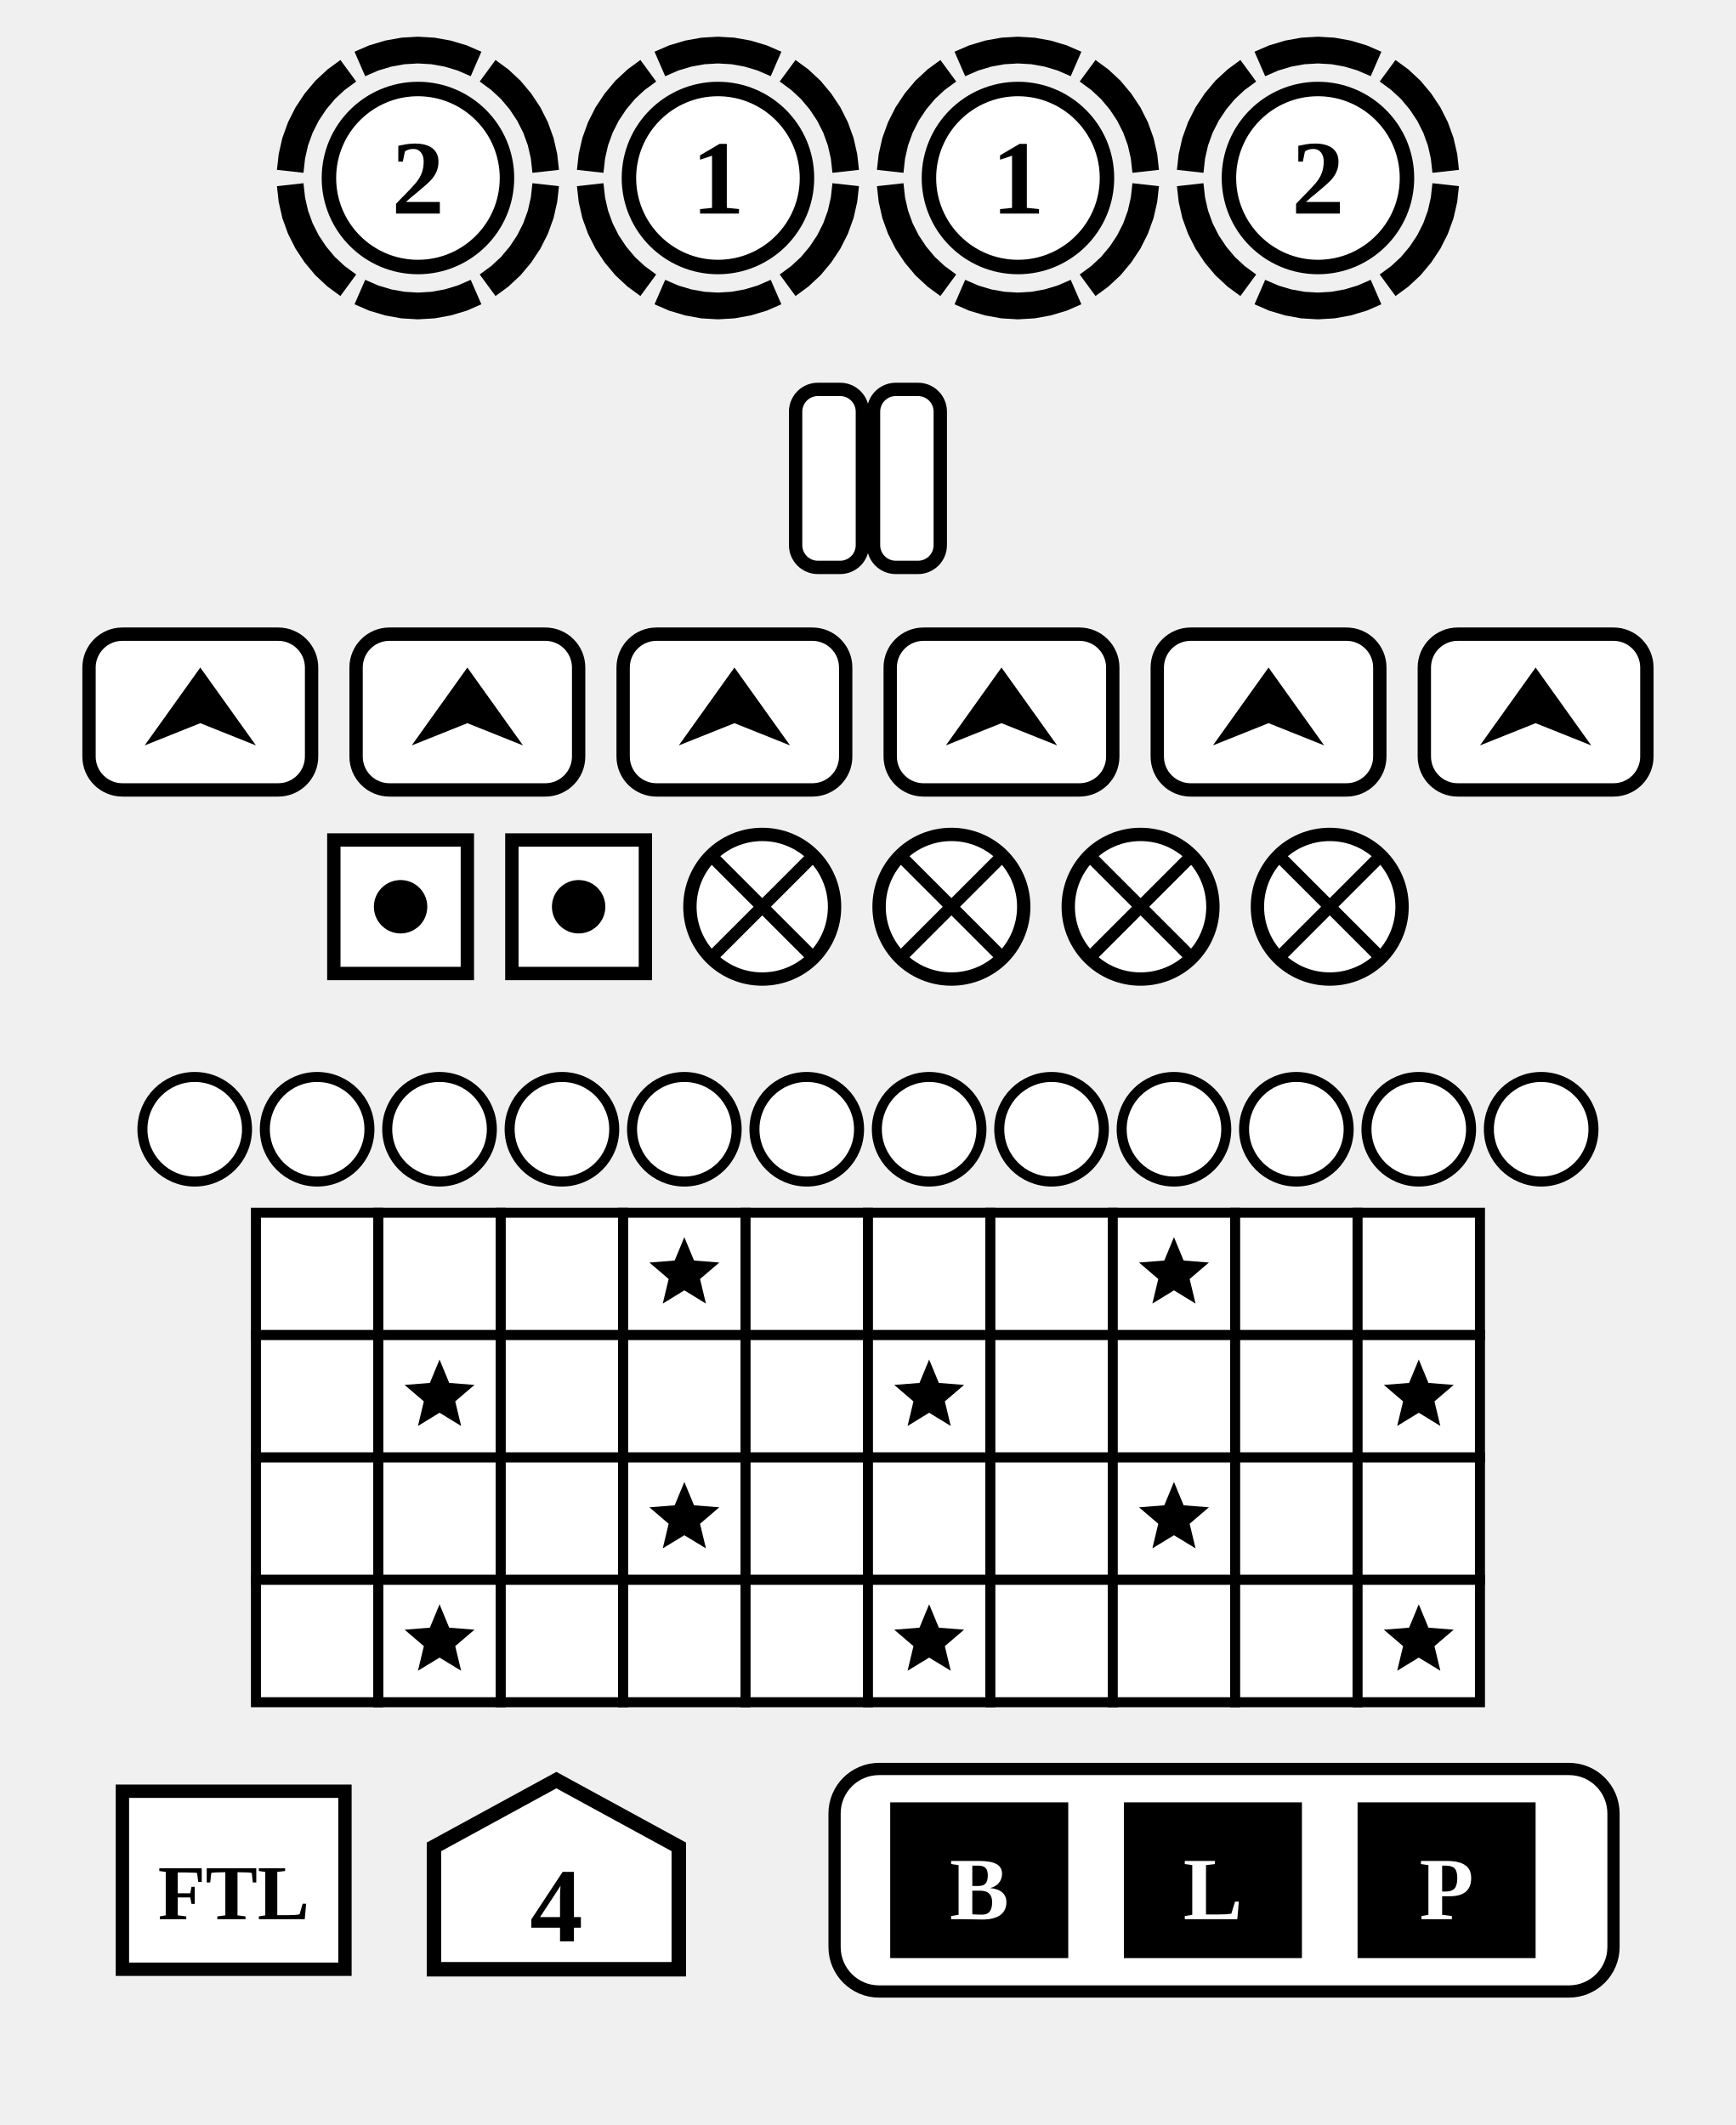
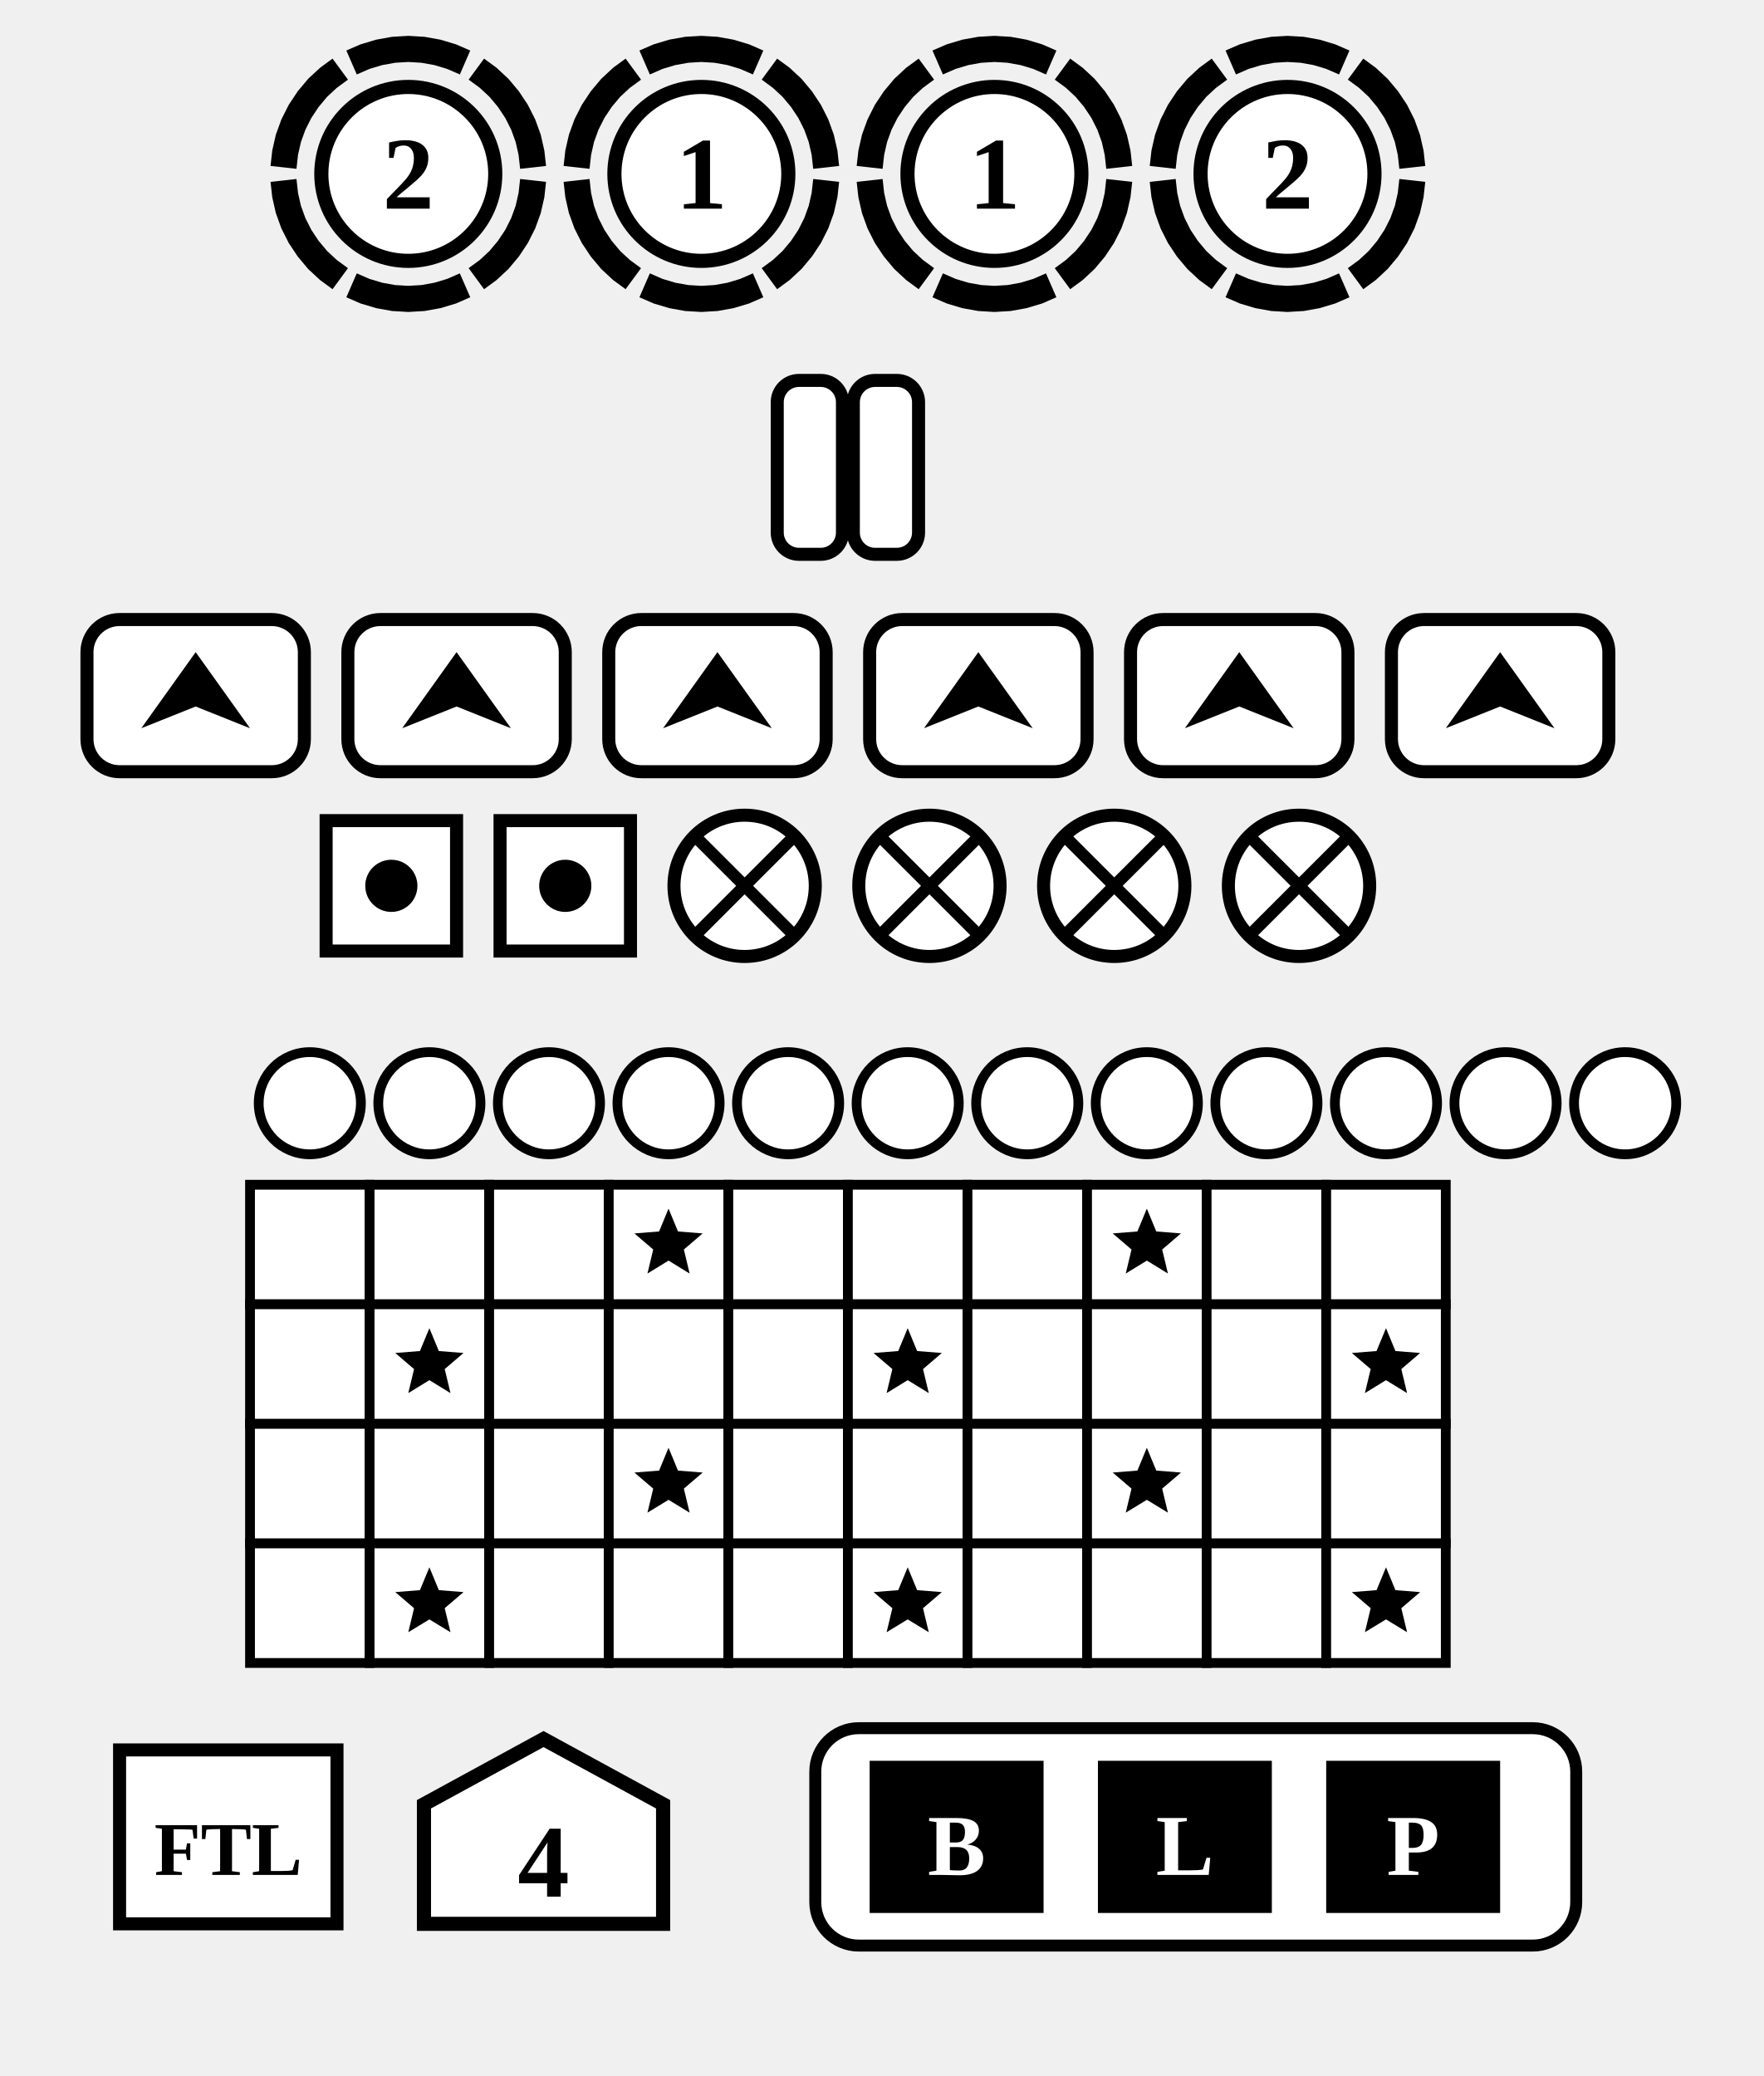
- <svg xmlns="http://www.w3.org/2000/svg" viewBox="52 0 156 191" class="ssd">
+ <svg xmlns="http://www.w3.org/2000/svg" viewBox="52 0 162.2 191" class="ssd">
  <circle cx="89.56" cy="16" r="8" fill="white" stroke="black" stroke-width="1.3" data-ref="system:s3" />
  <text x="89.56" y="19.2" font-size="9.5" text-anchor="middle" fill="black" font-weight="700" data-ref="system:s3">2</text>
  <path d="M84.34 5.75 L85.58 5.21 L86.88 4.82 L88.21 4.58 L89.56 4.5 L90.91 4.58 L92.24 4.82 L93.54 5.21 L94.78 5.75" fill="none" stroke="black" stroke-width="2.4" data-ref="system:s3" />
  <path d="M95.82 6.36 L96.91 7.16 L97.9 8.08 L98.77 9.12 L99.52 10.25 L100.13 11.46 L100.59 12.73 L100.89 14.05 L101.04 15.4" fill="none" stroke="black" stroke-width="2.4" data-ref="system:s3" />
  <path d="M101.04 16.6 L100.89 17.95 L100.59 19.27 L100.13 20.54 L99.52 21.75 L98.77 22.88 L97.9 23.92 L96.91 24.84 L95.82 25.64" fill="none" stroke="black" stroke-width="2.4" data-ref="system:s3" />
  <path d="M94.78 26.25 L93.54 26.79 L92.24 27.18 L90.91 27.42 L89.56 27.5 L88.21 27.42 L86.88 27.18 L85.58 26.79 L84.34 26.25" fill="none" stroke="black" stroke-width="2.4" data-ref="system:s3" />
  <path d="M83.3 25.64 L82.21 24.84 L81.22 23.92 L80.35 22.88 L79.6 21.75 L78.99 20.54 L78.53 19.27 L78.23 17.95 L78.08 16.6" fill="none" stroke="black" stroke-width="2.4" data-ref="system:s3" />
  <path d="M78.08 15.4 L78.23 14.05 L78.53 12.73 L78.99 11.46 L79.6 10.25 L80.35 9.12 L81.22 8.08 L82.21 7.16 L83.3 6.36" fill="none" stroke="black" stroke-width="2.4" data-ref="system:s3" />
  <circle cx="116.52" cy="16" r="8" fill="white" stroke="black" stroke-width="1.3" data-ref="system:s1" />
  <text x="116.52" y="19.2" font-size="9.5" text-anchor="middle" fill="black" font-weight="700" data-ref="system:s1">1</text>
  <path d="M111.3 5.75 L112.54 5.21 L113.84 4.82 L115.17 4.58 L116.52 4.5 L117.87 4.58 L119.2 4.82 L120.5 5.21 L121.74 5.75" fill="none" stroke="black" stroke-width="2.4" data-ref="system:s1" />
  <path d="M122.78 6.36 L123.87 7.16 L124.86 8.08 L125.73 9.12 L126.48 10.25 L127.09 11.46 L127.55 12.73 L127.85 14.05 L128 15.4" fill="none" stroke="black" stroke-width="2.4" data-ref="system:s1" />
  <path d="M128 16.6 L127.85 17.95 L127.55 19.27 L127.09 20.54 L126.48 21.75 L125.73 22.88 L124.86 23.92 L123.87 24.84 L122.78 25.64" fill="none" stroke="black" stroke-width="2.4" data-ref="system:s1" />
  <path d="M121.74 26.25 L120.5 26.79 L119.2 27.18 L117.87 27.42 L116.52 27.5 L115.17 27.42 L113.84 27.18 L112.54 26.79 L111.3 26.25" fill="none" stroke="black" stroke-width="2.4" data-ref="system:s1" />
  <path d="M110.26 25.64 L109.17 24.84 L108.18 23.92 L107.31 22.88 L106.56 21.75 L105.95 20.54 L105.49 19.27 L105.19 17.95 L105.04 16.6" fill="none" stroke="black" stroke-width="2.4" data-ref="system:s1" />
  <path d="M105.04 15.4 L105.19 14.05 L105.49 12.73 L105.95 11.46 L106.56 10.25 L107.31 9.12 L108.18 8.08 L109.17 7.16 L110.26 6.36" fill="none" stroke="black" stroke-width="2.4" data-ref="system:s1" />
  <circle cx="143.48" cy="16" r="8" fill="white" stroke="black" stroke-width="1.3" data-ref="system:s2" />
  <text x="143.48" y="19.2" font-size="9.5" text-anchor="middle" fill="black" font-weight="700" data-ref="system:s2">1</text>
  <path d="M138.26 5.75 L139.5 5.21 L140.8 4.82 L142.13 4.58 L143.48 4.5 L144.83 4.58 L146.16 4.82 L147.46 5.21 L148.7 5.75" fill="none" stroke="black" stroke-width="2.4" data-ref="system:s2" />
  <path d="M149.74 6.36 L150.83 7.16 L151.82 8.08 L152.69 9.12 L153.44 10.25 L154.05 11.46 L154.51 12.73 L154.81 14.05 L154.96 15.4" fill="none" stroke="black" stroke-width="2.4" data-ref="system:s2" />
  <path d="M154.96 16.6 L154.81 17.95 L154.51 19.27 L154.05 20.54 L153.44 21.75 L152.69 22.88 L151.82 23.92 L150.83 24.84 L149.74 25.64" fill="none" stroke="black" stroke-width="2.4" data-ref="system:s2" />
  <path d="M148.7 26.25 L147.46 26.79 L146.16 27.18 L144.83 27.42 L143.48 27.5 L142.13 27.42 L140.8 27.18 L139.5 26.79 L138.26 26.25" fill="none" stroke="black" stroke-width="2.4" data-ref="system:s2" />
  <path d="M137.22 25.64 L136.13 24.84 L135.14 23.92 L134.27 22.88 L133.52 21.75 L132.91 20.54 L132.45 19.27 L132.15 17.95 L132 16.6" fill="none" stroke="black" stroke-width="2.4" data-ref="system:s2" />
  <path d="M132 15.4 L132.15 14.05 L132.45 12.73 L132.91 11.46 L133.52 10.25 L134.27 9.12 L135.14 8.08 L136.13 7.16 L137.22 6.36" fill="none" stroke="black" stroke-width="2.4" data-ref="system:s2" />
  <circle cx="170.44" cy="16" r="8" fill="white" stroke="black" stroke-width="1.3" data-ref="system:s4" />
  <text x="170.44" y="19.2" font-size="9.5" text-anchor="middle" fill="black" font-weight="700" data-ref="system:s4">2</text>
  <path d="M165.22 5.75 L166.46 5.21 L167.76 4.82 L169.09 4.58 L170.44 4.5 L171.79 4.58 L173.12 4.82 L174.42 5.21 L175.66 5.75" fill="none" stroke="black" stroke-width="2.4" data-ref="system:s4" />
  <path d="M176.7 6.36 L177.79 7.16 L178.78 8.08 L179.65 9.12 L180.4 10.25 L181.01 11.46 L181.47 12.73 L181.77 14.05 L181.92 15.4" fill="none" stroke="black" stroke-width="2.4" data-ref="system:s4" />
  <path d="M181.92 16.6 L181.77 17.95 L181.47 19.27 L181.01 20.54 L180.4 21.75 L179.65 22.88 L178.78 23.92 L177.79 24.84 L176.7 25.64" fill="none" stroke="black" stroke-width="2.4" data-ref="system:s4" />
  <path d="M175.66 26.25 L174.42 26.79 L173.12 27.18 L171.79 27.42 L170.44 27.5 L169.09 27.42 L167.76 27.18 L166.46 26.79 L165.22 26.25" fill="none" stroke="black" stroke-width="2.4" data-ref="system:s4" />
  <path d="M164.18 25.64 L163.09 24.84 L162.1 23.92 L161.23 22.88 L160.48 21.75 L159.87 20.54 L159.41 19.27 L159.11 17.95 L158.96 16.6" fill="none" stroke="black" stroke-width="2.4" data-ref="system:s4" />
  <path d="M158.96 15.4 L159.11 14.05 L159.41 12.73 L159.87 11.46 L160.48 10.25 L161.23 9.12 L162.1 8.08 L163.09 7.16 L164.18 6.36" fill="none" stroke="black" stroke-width="2.4" data-ref="system:s4" />
  <rect x="123.5" y="35" width="6" height="16" rx="2" fill="white" stroke="black" stroke-width="1.2" data-ref="system:s9" />
  <rect x="130.5" y="35" width="6" height="16" rx="2" fill="white" stroke="black" stroke-width="1.2" data-ref="system:s9" />
  <rect x="60" y="57" width="20" height="14" rx="3" fill="white" stroke="black" stroke-width="1.2" data-ref="system:s12" />
  <path d="M65 67 L70 60 L75 67 L70 65 Z" fill="black" stroke="none" stroke-width="0" data-ref="system:s12" />
  <rect x="84" y="57" width="20" height="14" rx="3" fill="white" stroke="black" stroke-width="1.2" data-ref="system:s13" />
  <path d="M89 67 L94 60 L99 67 L94 65 Z" fill="black" stroke="none" stroke-width="0" data-ref="system:s13" />
  <rect x="108" y="57" width="20" height="14" rx="3" fill="white" stroke="black" stroke-width="1.2" data-ref="system:s14" />
  <path d="M113 67 L118 60 L123 67 L118 65 Z" fill="black" stroke="none" stroke-width="0" data-ref="system:s14" />
  <rect x="132" y="57" width="20" height="14" rx="3" fill="white" stroke="black" stroke-width="1.2" data-ref="system:s15" />
  <path d="M137 67 L142 60 L147 67 L142 65 Z" fill="black" stroke="none" stroke-width="0" data-ref="system:s15" />
  <rect x="156" y="57" width="20" height="14" rx="3" fill="white" stroke="black" stroke-width="1.2" data-ref="system:s16" />
  <path d="M161 67 L166 60 L171 67 L166 65 Z" fill="black" stroke="none" stroke-width="0" data-ref="system:s16" />
  <rect x="180" y="57" width="20" height="14" rx="3" fill="white" stroke="black" stroke-width="1.2" data-ref="system:s17" />
  <path d="M185 67 L190 60 L195 67 L190 65 Z" fill="black" stroke="none" stroke-width="0" data-ref="system:s17" />
  <rect x="82" y="75.5" width="12" height="12" fill="white" stroke="black" stroke-width="1.2" data-ref="system:s10" />
  <circle cx="88" cy="81.5" r="2.4" fill="black" stroke="none" stroke-width="0" data-ref="system:s10" />
  <rect x="98" y="75.5" width="12" height="12" fill="white" stroke="black" stroke-width="1.2" data-ref="system:s11" />
  <circle cx="104" cy="81.5" r="2.4" fill="black" stroke="none" stroke-width="0" data-ref="system:s11" />
  <circle cx="120.5" cy="81.5" r="6.5" fill="white" stroke="black" stroke-width="1.2" data-ref="system:s5" />
  <path d="M116 77 L125 86 M125 77 L116 86" fill="none" stroke="black" stroke-width="1.1" data-ref="system:s5" />
  <circle cx="137.5" cy="81.5" r="6.5" fill="white" stroke="black" stroke-width="1.2" data-ref="system:s6" />
  <path d="M133 77 L142 86 M142 77 L133 86" fill="none" stroke="black" stroke-width="1.1" data-ref="system:s6" />
  <circle cx="154.5" cy="81.5" r="6.5" fill="white" stroke="black" stroke-width="1.2" data-ref="system:s7" />
  <path d="M150 77 L159 86 M159 77 L150 86" fill="none" stroke="black" stroke-width="1.1" data-ref="system:s7" />
  <circle cx="171.5" cy="81.5" r="6.5" fill="white" stroke="black" stroke-width="1.2" data-ref="system:s8" />
  <path d="M167 77 L176 86 M176 77 L167 86" fill="none" stroke="black" stroke-width="1.1" data-ref="system:s8" />
-   <circle cx="69.5" cy="101.5" r="4.7" fill="white" stroke="black" stroke-width="0.9" data-ref="armour:1" />
-   <circle cx="80.5" cy="101.5" r="4.7" fill="white" stroke="black" stroke-width="0.9" data-ref="armour:2" />
-   <circle cx="91.5" cy="101.5" r="4.7" fill="white" stroke="black" stroke-width="0.9" data-ref="armour:3" />
-   <circle cx="102.5" cy="101.5" r="4.7" fill="white" stroke="black" stroke-width="0.9" data-ref="armour:4" />
-   <circle cx="113.5" cy="101.5" r="4.7" fill="white" stroke="black" stroke-width="0.9" data-ref="armour:5" />
-   <circle cx="124.5" cy="101.5" r="4.7" fill="white" stroke="black" stroke-width="0.9" data-ref="armour:6" />
-   <circle cx="135.5" cy="101.5" r="4.7" fill="white" stroke="black" stroke-width="0.9" data-ref="armour:7" />
-   <circle cx="146.5" cy="101.5" r="4.7" fill="white" stroke="black" stroke-width="0.9" data-ref="armour:8" />
-   <circle cx="157.5" cy="101.5" r="4.7" fill="white" stroke="black" stroke-width="0.9" data-ref="armour:9" />
-   <circle cx="168.5" cy="101.5" r="4.7" fill="white" stroke="black" stroke-width="0.9" data-ref="armour:10" />
-   <circle cx="179.5" cy="101.5" r="4.7" fill="white" stroke="black" stroke-width="0.9" data-ref="armour:11" />
-   <circle cx="190.5" cy="101.5" r="4.7" fill="white" stroke="black" stroke-width="0.9" data-ref="armour:12" />
+   <circle cx="80.5" cy="101.5" r="4.7" fill="white" stroke="black" stroke-width="0.9" data-ref="armour:1" />
+   <circle cx="91.5" cy="101.5" r="4.7" fill="white" stroke="black" stroke-width="0.9" data-ref="armour:2" />
+   <circle cx="102.5" cy="101.5" r="4.7" fill="white" stroke="black" stroke-width="0.9" data-ref="armour:3" />
+   <circle cx="113.5" cy="101.5" r="4.7" fill="white" stroke="black" stroke-width="0.9" data-ref="armour:4" />
+   <circle cx="124.5" cy="101.5" r="4.7" fill="white" stroke="black" stroke-width="0.9" data-ref="armour:5" />
+   <circle cx="135.5" cy="101.5" r="4.7" fill="white" stroke="black" stroke-width="0.9" data-ref="armour:6" />
+   <circle cx="146.5" cy="101.5" r="4.7" fill="white" stroke="black" stroke-width="0.9" data-ref="armour:7" />
+   <circle cx="157.5" cy="101.5" r="4.7" fill="white" stroke="black" stroke-width="0.9" data-ref="armour:8" />
+   <circle cx="168.5" cy="101.5" r="4.7" fill="white" stroke="black" stroke-width="0.9" data-ref="armour:9" />
+   <circle cx="179.5" cy="101.5" r="4.7" fill="white" stroke="black" stroke-width="0.9" data-ref="armour:10" />
+   <circle cx="190.5" cy="101.5" r="4.7" fill="white" stroke="black" stroke-width="0.9" data-ref="armour:11" />
+   <circle cx="201.5" cy="101.5" r="4.7" fill="white" stroke="black" stroke-width="0.9" data-ref="armour:12" />
  <rect x="75" y="109" width="11" height="11" fill="white" stroke="black" stroke-width="0.9" data-ref="hull:1" />
  <rect x="86" y="109" width="11" height="11" fill="white" stroke="black" stroke-width="0.9" data-ref="hull:2" />
  <rect x="97" y="109" width="11" height="11" fill="white" stroke="black" stroke-width="0.9" data-ref="hull:3" />
  <rect x="108" y="109" width="11" height="11" fill="white" stroke="black" stroke-width="0.9" data-ref="hull:4" />
  <path d="M113.5 111.2L114.37 113.3L116.64 113.48L114.91 114.96L115.44 117.17L113.5 115.98L111.56 117.17L112.09 114.96L110.36 113.48L112.63 113.3Z" fill="black" stroke="none" stroke-width="0" />
  <rect x="119" y="109" width="11" height="11" fill="white" stroke="black" stroke-width="0.9" data-ref="hull:5" />
  <rect x="130" y="109" width="11" height="11" fill="white" stroke="black" stroke-width="0.9" data-ref="hull:6" />
  <rect x="141" y="109" width="11" height="11" fill="white" stroke="black" stroke-width="0.9" data-ref="hull:7" />
  <rect x="152" y="109" width="11" height="11" fill="white" stroke="black" stroke-width="0.9" data-ref="hull:8" />
  <path d="M157.5 111.2L158.37 113.3L160.64 113.48L158.91 114.96L159.44 117.17L157.5 115.98L155.56 117.17L156.09 114.96L154.36 113.48L156.63 113.3Z" fill="black" stroke="none" stroke-width="0" />
  <rect x="163" y="109" width="11" height="11" fill="white" stroke="black" stroke-width="0.9" data-ref="hull:9" />
  <rect x="174" y="109" width="11" height="11" fill="white" stroke="black" stroke-width="0.9" data-ref="hull:10" />
  <rect x="75" y="120" width="11" height="11" fill="white" stroke="black" stroke-width="0.9" data-ref="hull:11" />
  <rect x="86" y="120" width="11" height="11" fill="white" stroke="black" stroke-width="0.9" data-ref="hull:12" />
  <path d="M91.5 122.2L92.37 124.3L94.64 124.48L92.91 125.96L93.44 128.17L91.5 126.98L89.56 128.17L90.09 125.96L88.36 124.48L90.63 124.3Z" fill="black" stroke="none" stroke-width="0" />
  <rect x="97" y="120" width="11" height="11" fill="white" stroke="black" stroke-width="0.9" data-ref="hull:13" />
  <rect x="108" y="120" width="11" height="11" fill="white" stroke="black" stroke-width="0.9" data-ref="hull:14" />
  <rect x="119" y="120" width="11" height="11" fill="white" stroke="black" stroke-width="0.9" data-ref="hull:15" />
  <rect x="130" y="120" width="11" height="11" fill="white" stroke="black" stroke-width="0.9" data-ref="hull:16" />
  <path d="M135.5 122.2L136.37 124.3L138.64 124.48L136.91 125.96L137.44 128.17L135.5 126.98L133.56 128.17L134.09 125.96L132.36 124.48L134.63 124.3Z" fill="black" stroke="none" stroke-width="0" />
  <rect x="141" y="120" width="11" height="11" fill="white" stroke="black" stroke-width="0.9" data-ref="hull:17" />
  <rect x="152" y="120" width="11" height="11" fill="white" stroke="black" stroke-width="0.9" data-ref="hull:18" />
  <rect x="163" y="120" width="11" height="11" fill="white" stroke="black" stroke-width="0.9" data-ref="hull:19" />
  <rect x="174" y="120" width="11" height="11" fill="white" stroke="black" stroke-width="0.9" data-ref="hull:20" />
  <path d="M179.5 122.2L180.37 124.3L182.64 124.48L180.91 125.96L181.44 128.17L179.5 126.98L177.56 128.17L178.09 125.96L176.36 124.48L178.63 124.3Z" fill="black" stroke="none" stroke-width="0" />
  <rect x="75" y="131" width="11" height="11" fill="white" stroke="black" stroke-width="0.9" data-ref="hull:21" />
  <rect x="86" y="131" width="11" height="11" fill="white" stroke="black" stroke-width="0.9" data-ref="hull:22" />
  <rect x="97" y="131" width="11" height="11" fill="white" stroke="black" stroke-width="0.9" data-ref="hull:23" />
  <rect x="108" y="131" width="11" height="11" fill="white" stroke="black" stroke-width="0.9" data-ref="hull:24" />
  <path d="M113.5 133.2L114.37 135.3L116.64 135.48L114.91 136.96L115.44 139.17L113.5 137.99L111.56 139.17L112.09 136.96L110.36 135.48L112.63 135.3Z" fill="black" stroke="none" stroke-width="0" />
  <rect x="119" y="131" width="11" height="11" fill="white" stroke="black" stroke-width="0.9" data-ref="hull:25" />
  <rect x="130" y="131" width="11" height="11" fill="white" stroke="black" stroke-width="0.9" data-ref="hull:26" />
  <rect x="141" y="131" width="11" height="11" fill="white" stroke="black" stroke-width="0.9" data-ref="hull:27" />
  <rect x="152" y="131" width="11" height="11" fill="white" stroke="black" stroke-width="0.9" data-ref="hull:28" />
  <path d="M157.5 133.2L158.37 135.3L160.64 135.48L158.91 136.96L159.44 139.17L157.5 137.99L155.56 139.17L156.09 136.96L154.36 135.48L156.63 135.3Z" fill="black" stroke="none" stroke-width="0" />
  <rect x="163" y="131" width="11" height="11" fill="white" stroke="black" stroke-width="0.9" data-ref="hull:29" />
  <rect x="174" y="131" width="11" height="11" fill="white" stroke="black" stroke-width="0.9" data-ref="hull:30" />
  <rect x="75" y="142" width="11" height="11" fill="white" stroke="black" stroke-width="0.9" data-ref="hull:31" />
  <rect x="86" y="142" width="11" height="11" fill="white" stroke="black" stroke-width="0.9" data-ref="hull:32" />
  <path d="M91.5 144.2L92.37 146.3L94.64 146.48L92.91 147.96L93.44 150.17L91.5 148.99L89.56 150.17L90.09 147.96L88.36 146.48L90.63 146.3Z" fill="black" stroke="none" stroke-width="0" />
  <rect x="97" y="142" width="11" height="11" fill="white" stroke="black" stroke-width="0.9" data-ref="hull:33" />
  <rect x="108" y="142" width="11" height="11" fill="white" stroke="black" stroke-width="0.9" data-ref="hull:34" />
  <rect x="119" y="142" width="11" height="11" fill="white" stroke="black" stroke-width="0.9" data-ref="hull:35" />
  <rect x="130" y="142" width="11" height="11" fill="white" stroke="black" stroke-width="0.9" data-ref="hull:36" />
  <path d="M135.5 144.2L136.37 146.3L138.64 146.48L136.91 147.96L137.44 150.17L135.5 148.99L133.56 150.17L134.09 147.96L132.36 146.48L134.63 146.3Z" fill="black" stroke="none" stroke-width="0" />
  <rect x="141" y="142" width="11" height="11" fill="white" stroke="black" stroke-width="0.9" data-ref="hull:37" />
  <rect x="152" y="142" width="11" height="11" fill="white" stroke="black" stroke-width="0.9" data-ref="hull:38" />
  <rect x="163" y="142" width="11" height="11" fill="white" stroke="black" stroke-width="0.9" data-ref="hull:39" />
  <rect x="174" y="142" width="11" height="11" fill="white" stroke="black" stroke-width="0.9" data-ref="hull:40" />
  <path d="M179.5 144.2L180.37 146.3L182.64 146.48L180.91 147.96L181.44 150.17L179.5 148.99L177.56 150.17L178.09 147.96L176.36 146.48L178.63 146.3Z" fill="black" stroke="none" stroke-width="0" />
  <rect x="63" y="161" width="20" height="16" fill="white" stroke="black" stroke-width="1.2" />
  <text x="73" y="172.5" font-size="7" text-anchor="middle" fill="black" font-weight="700">FTL</text>
  <path d="M91 177 L91 166 L102 160 L113 166 L113 177 Z" fill="white" stroke="black" stroke-width="1.3" />
  <text x="102" y="174.5" font-size="9.5" text-anchor="middle" fill="black" font-weight="700">4</text>
  <rect x="127" y="159" width="70" height="20" rx="4" fill="white" stroke="black" stroke-width="1.1" />
  <rect x="132" y="162" width="16" height="14" fill="black" stroke="none" stroke-width="0" />
  <text x="140" y="172.5" font-size="8" text-anchor="middle" fill="white" font-weight="700">B</text>
  <rect x="153" y="162" width="16" height="14" fill="black" stroke="none" stroke-width="0" />
  <text x="161" y="172.5" font-size="8" text-anchor="middle" fill="white" font-weight="700">L</text>
  <rect x="174" y="162" width="16" height="14" fill="black" stroke="none" stroke-width="0" />
  <text x="182" y="172.5" font-size="8" text-anchor="middle" fill="white" font-weight="700">P</text>
</svg>
